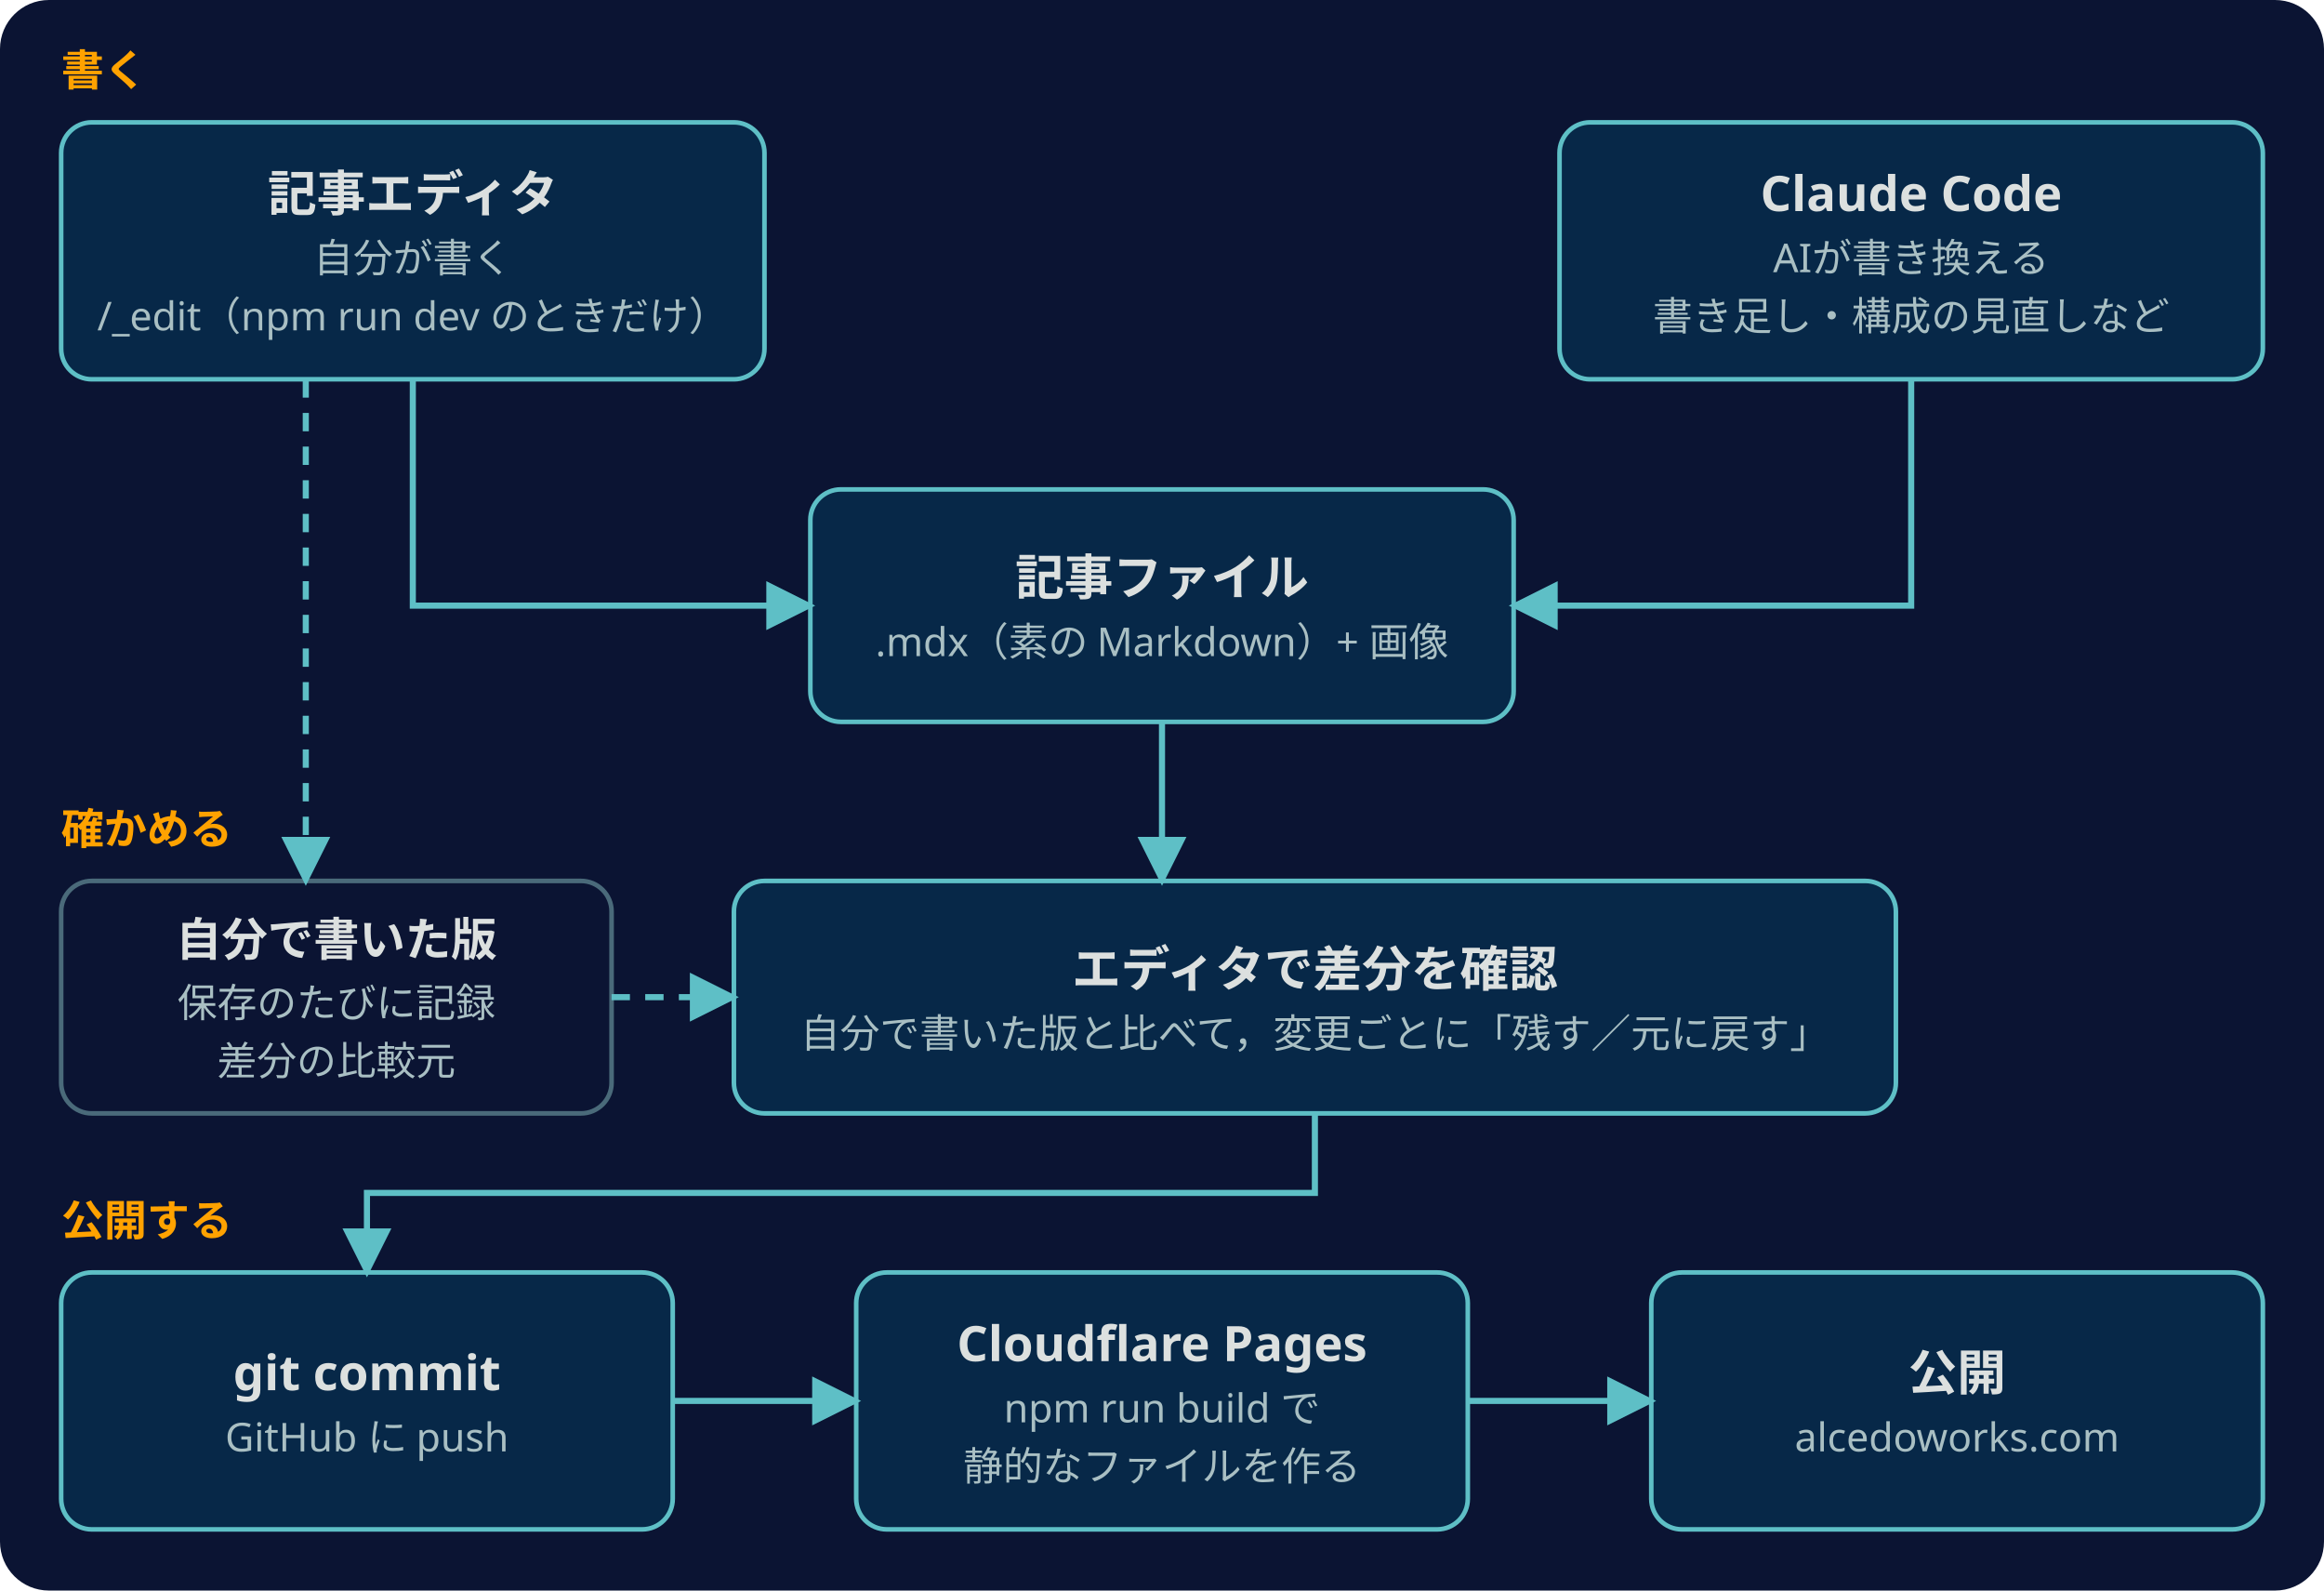
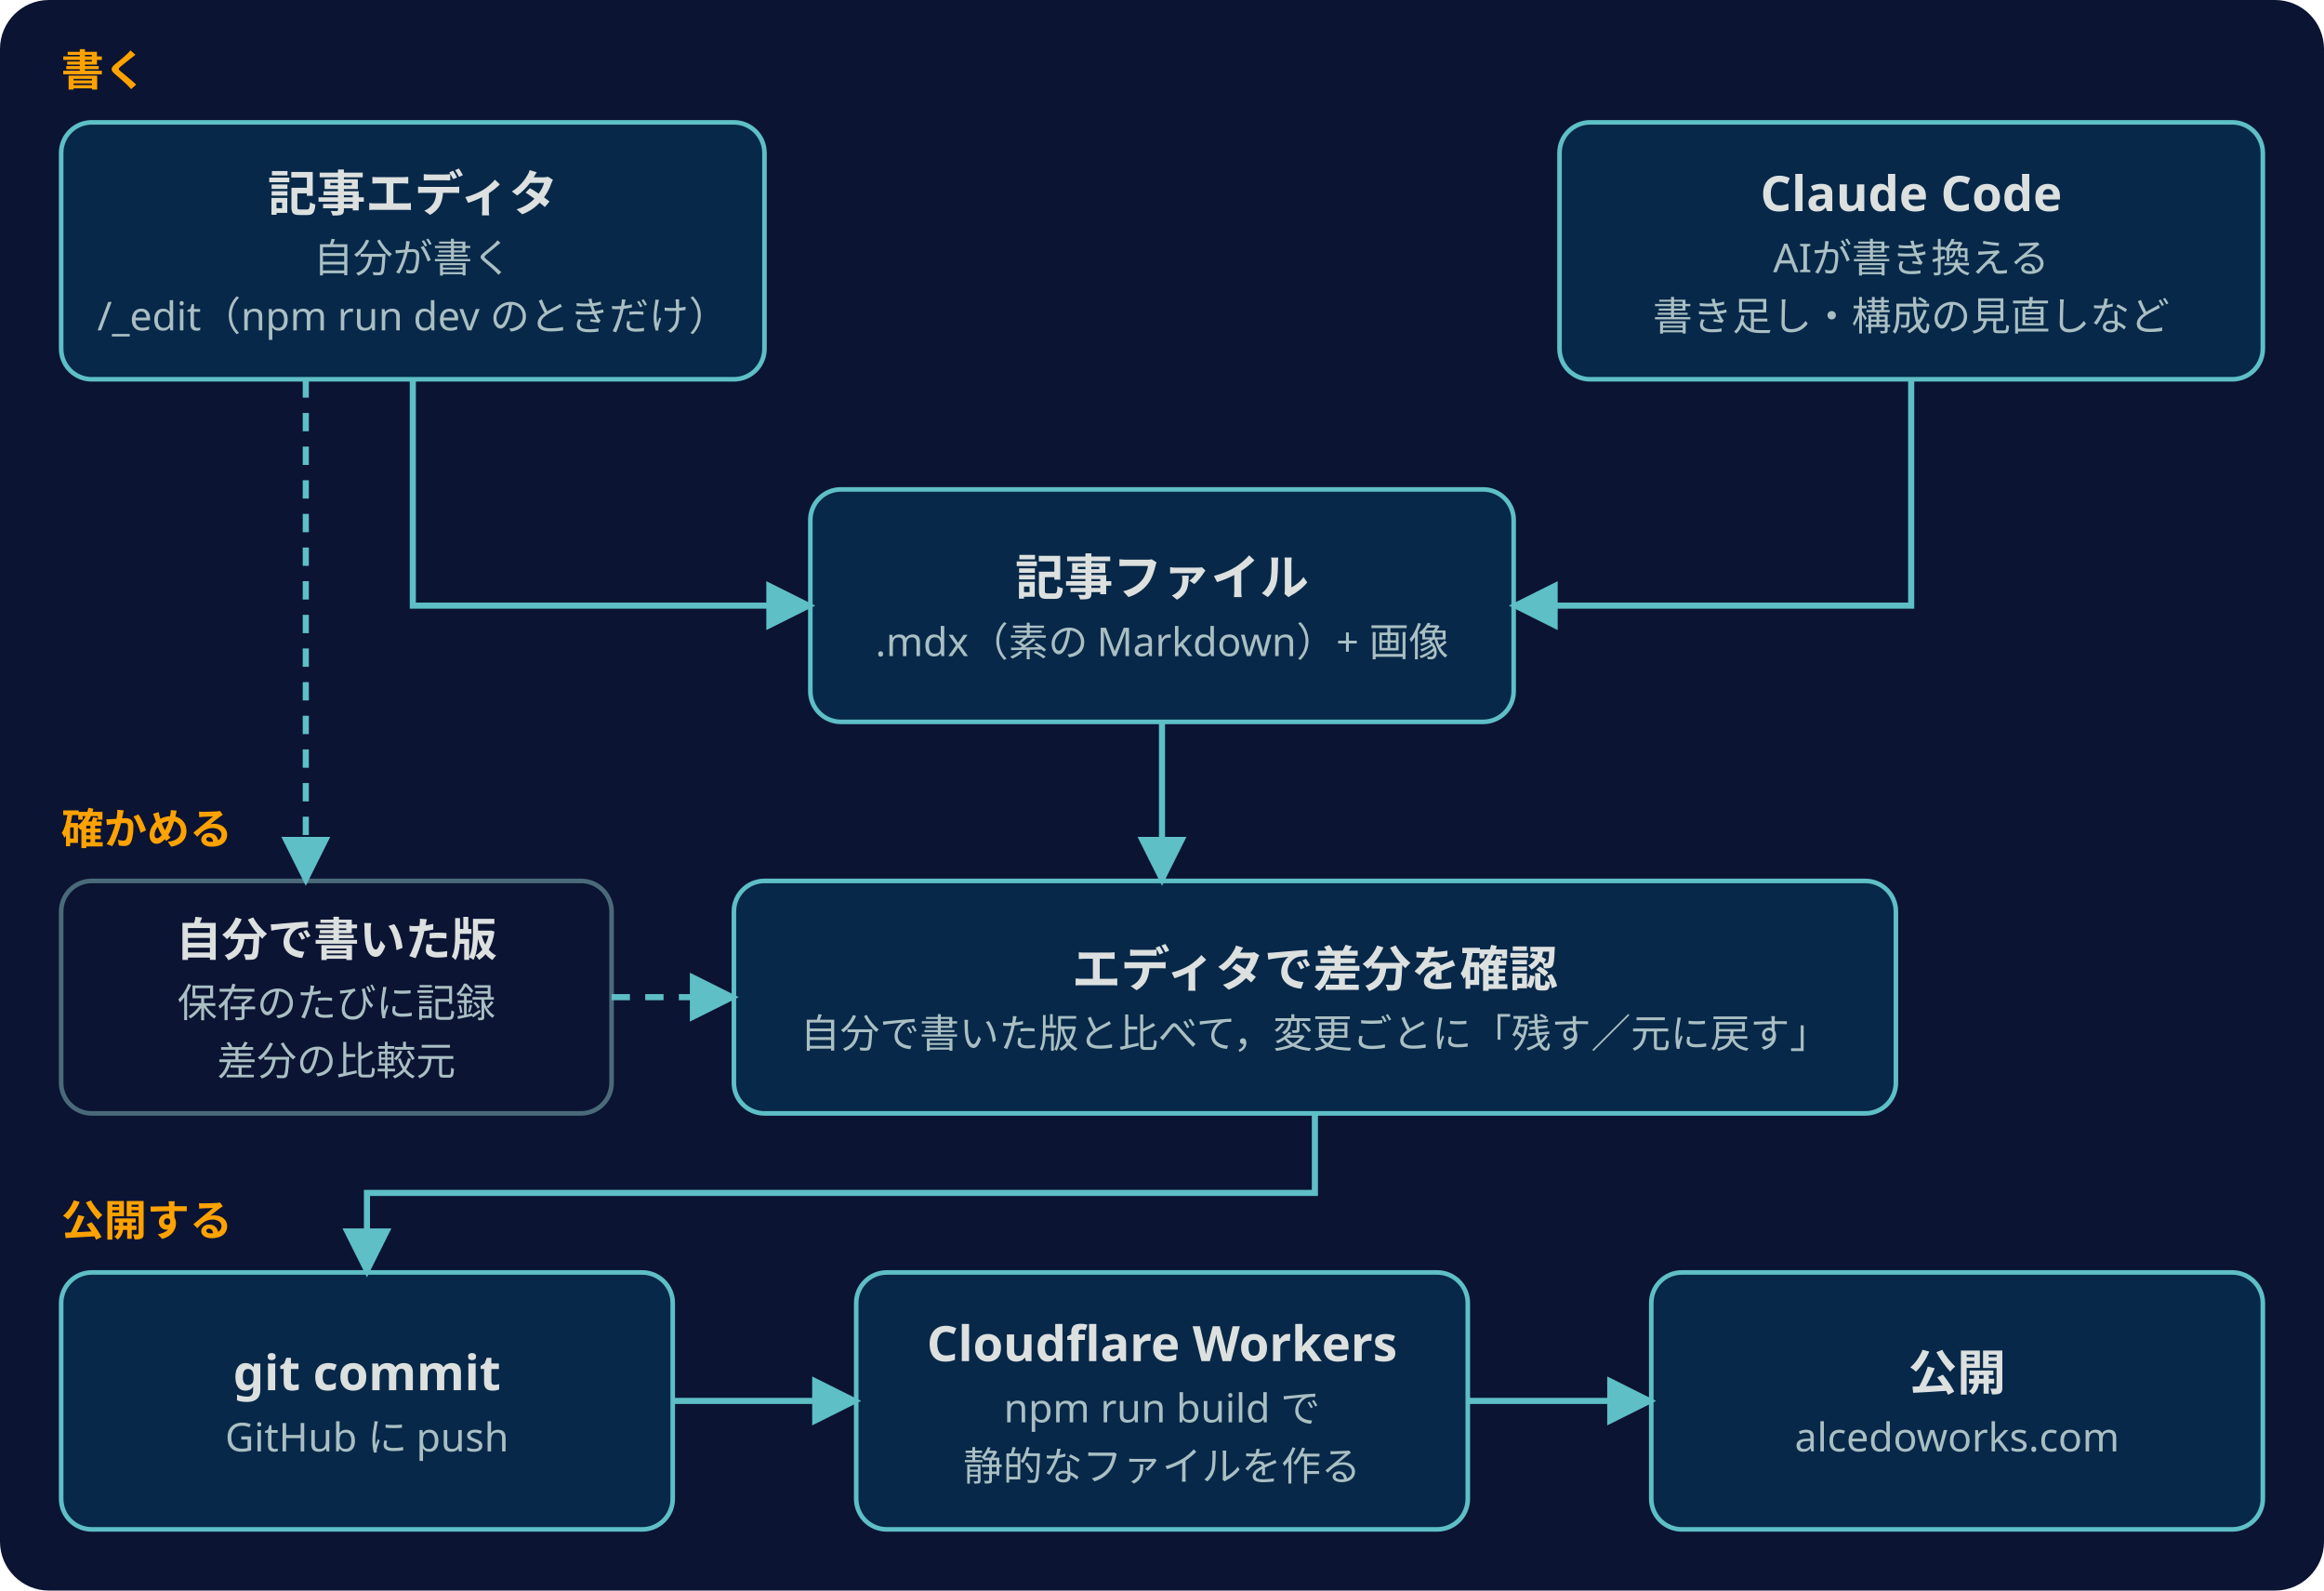
<svg xmlns="http://www.w3.org/2000/svg" viewBox="0 0 760 520" width="760" height="520" font-family="'Noto Sans JP','Hiragino Sans','Yu Gothic',sans-serif">
  <defs>
    <marker id="a" viewBox="0 0 10 10" refX="9" refY="5" markerWidth="8" markerHeight="8" orient="auto-start-reverse">
      <path d="M0,0 L10,5 L0,10 z" fill="#5EBFC6" />
    </marker>
    <marker id="b" viewBox="0 0 10 10" refX="9" refY="5" markerWidth="8" markerHeight="8" orient="auto-start-reverse">
      <path d="M0,0 L10,5 L0,10 z" fill="#FFA200" />
    </marker>
  </defs>
  <rect x="0" y="0" width="760" height="520" rx="16" fill="#0B1433" />
  <text x="20" y="28" text-anchor="start" font-size="14" font-weight="700" fill="#FFA200">書く</text>
  <rect x="20" y="40" width="230" height="84" rx="10" fill="rgba(0,79,113,0.35)" stroke="#5EBFC6" stroke-width="1.5" />
  <text x="135.0" y="69.0" text-anchor="middle" font-size="16" font-weight="700" fill="#DCE0DF">記事エディタ</text>
  <text x="135.0" y="89.0" text-anchor="middle" font-size="13" fill="#A9BFC3">自分が書く</text>
  <text x="135.0" y="108.0" text-anchor="middle" font-size="13" fill="#A9BFC3">/_edit（npm run dev のときだけ）</text>
  <rect x="510" y="40" width="230" height="84" rx="10" fill="rgba(0,79,113,0.35)" stroke="#5EBFC6" stroke-width="1.5" />
  <text x="625.0" y="69.0" text-anchor="middle" font-size="16" font-weight="700" fill="#DCE0DF">Claude Code</text>
  <text x="625.0" y="89.0" text-anchor="middle" font-size="13" fill="#A9BFC3">AIが書き換える</text>
  <text x="625.0" y="108.0" text-anchor="middle" font-size="13" fill="#A9BFC3">書き足し・構成の見直しなど</text>
  <rect x="265" y="160" width="230" height="76" rx="10" fill="rgba(0,79,113,0.35)" stroke="#5EBFC6" stroke-width="1.5" />
  <text x="380.0" y="194.5" text-anchor="middle" font-size="16" font-weight="700" fill="#DCE0DF">記事ファイル</text>
  <text x="380.0" y="214.5" text-anchor="middle" font-size="13" fill="#A9BFC3">.mdx（素の Markdown）+ 画像</text>
  <polyline points="135,124 135,198 265,198" fill="none" stroke="#5EBFC6" stroke-width="2" marker-end="url(#a)" />
  <polyline points="625,124 625,198 495,198" fill="none" stroke="#5EBFC6" stroke-width="2" marker-end="url(#a)" />
  <text x="20" y="276" text-anchor="start" font-size="14" font-weight="700" fill="#FFA200">確かめる</text>
  <rect x="20" y="288" width="180" height="76" rx="10" fill="none" stroke="#4A6A7A" stroke-width="1.5" />
  <text x="110.0" y="312.5" text-anchor="middle" font-size="15" font-weight="700" fill="#DCE0DF">自分で書いた版</text>
  <text x="110.0" y="332.5" text-anchor="middle" font-size="13" fill="#A9BFC3">保存のたびに記録</text>
  <text x="110.0" y="351.5" text-anchor="middle" font-size="13" fill="#A9BFC3">差分の比較元</text>
  <polyline points="100,124 100,288" fill="none" stroke="#5EBFC6" stroke-width="2" stroke-dasharray="6 5" marker-end="url(#a)" />
  <rect x="240" y="288" width="380" height="76" rx="10" fill="rgba(0,79,113,0.35)" stroke="#5EBFC6" stroke-width="1.5" />
  <text x="430.0" y="322.5" text-anchor="middle" font-size="16" font-weight="700" fill="#DCE0DF">エディタで差分を確認</text>
  <text x="430.0" y="342.5" text-anchor="middle" font-size="13" fill="#A9BFC3">自分で書いた版と比べて，変更ごとに「残す／元に戻す」</text>
  <polyline points="200,326 240,326" fill="none" stroke="#5EBFC6" stroke-width="2" stroke-dasharray="6 5" marker-end="url(#a)" />
  <polyline points="380,236 380,288" fill="none" stroke="#5EBFC6" stroke-width="2" marker-end="url(#a)" />
  <text x="20" y="404" text-anchor="start" font-size="14" font-weight="700" fill="#FFA200">公開する</text>
  <rect x="20" y="416" width="200" height="84" rx="10" fill="rgba(0,79,113,0.35)" stroke="#5EBFC6" stroke-width="1.5" />
  <text x="120.0" y="454.5" text-anchor="middle" font-size="16" font-weight="700" fill="#DCE0DF">git commit</text>
  <text x="120.0" y="474.5" text-anchor="middle" font-size="13" fill="#A9BFC3">GitHub に push</text>
  <rect x="280" y="416" width="200" height="84" rx="10" fill="rgba(0,79,113,0.35)" stroke="#5EBFC6" stroke-width="1.5" />
-   <text x="380.0" y="445.0" text-anchor="middle" font-size="16" font-weight="700" fill="#DCE0DF">Cloudflare Pages</text>
+   <text x="380.0" y="445.0" text-anchor="middle" font-size="16" font-weight="700" fill="#DCE0DF">Cloudflare Workers</text>
  <text x="380.0" y="465.0" text-anchor="middle" font-size="13" fill="#A9BFC3">npm run build で</text>
  <text x="380.0" y="484.0" text-anchor="middle" font-size="13" fill="#A9BFC3">静的なファイルを作る</text>
  <rect x="540" y="416" width="200" height="84" rx="10" fill="rgba(0,79,113,0.35)" stroke="#5EBFC6" stroke-width="1.5" />
  <text x="640.0" y="454.5" text-anchor="middle" font-size="16" font-weight="700" fill="#DCE0DF">公開</text>
  <text x="640.0" y="474.5" text-anchor="middle" font-size="13" fill="#A9BFC3">alcedoworks.com</text>
  <polyline points="430,364 430,390 120,390 120,416" fill="none" stroke="#5EBFC6" stroke-width="2" marker-end="url(#a)" />
  <polyline points="220,458 280,458" fill="none" stroke="#5EBFC6" stroke-width="2" marker-end="url(#a)" />
  <polyline points="480,458 540,458" fill="none" stroke="#5EBFC6" stroke-width="2" marker-end="url(#a)" />
</svg>
